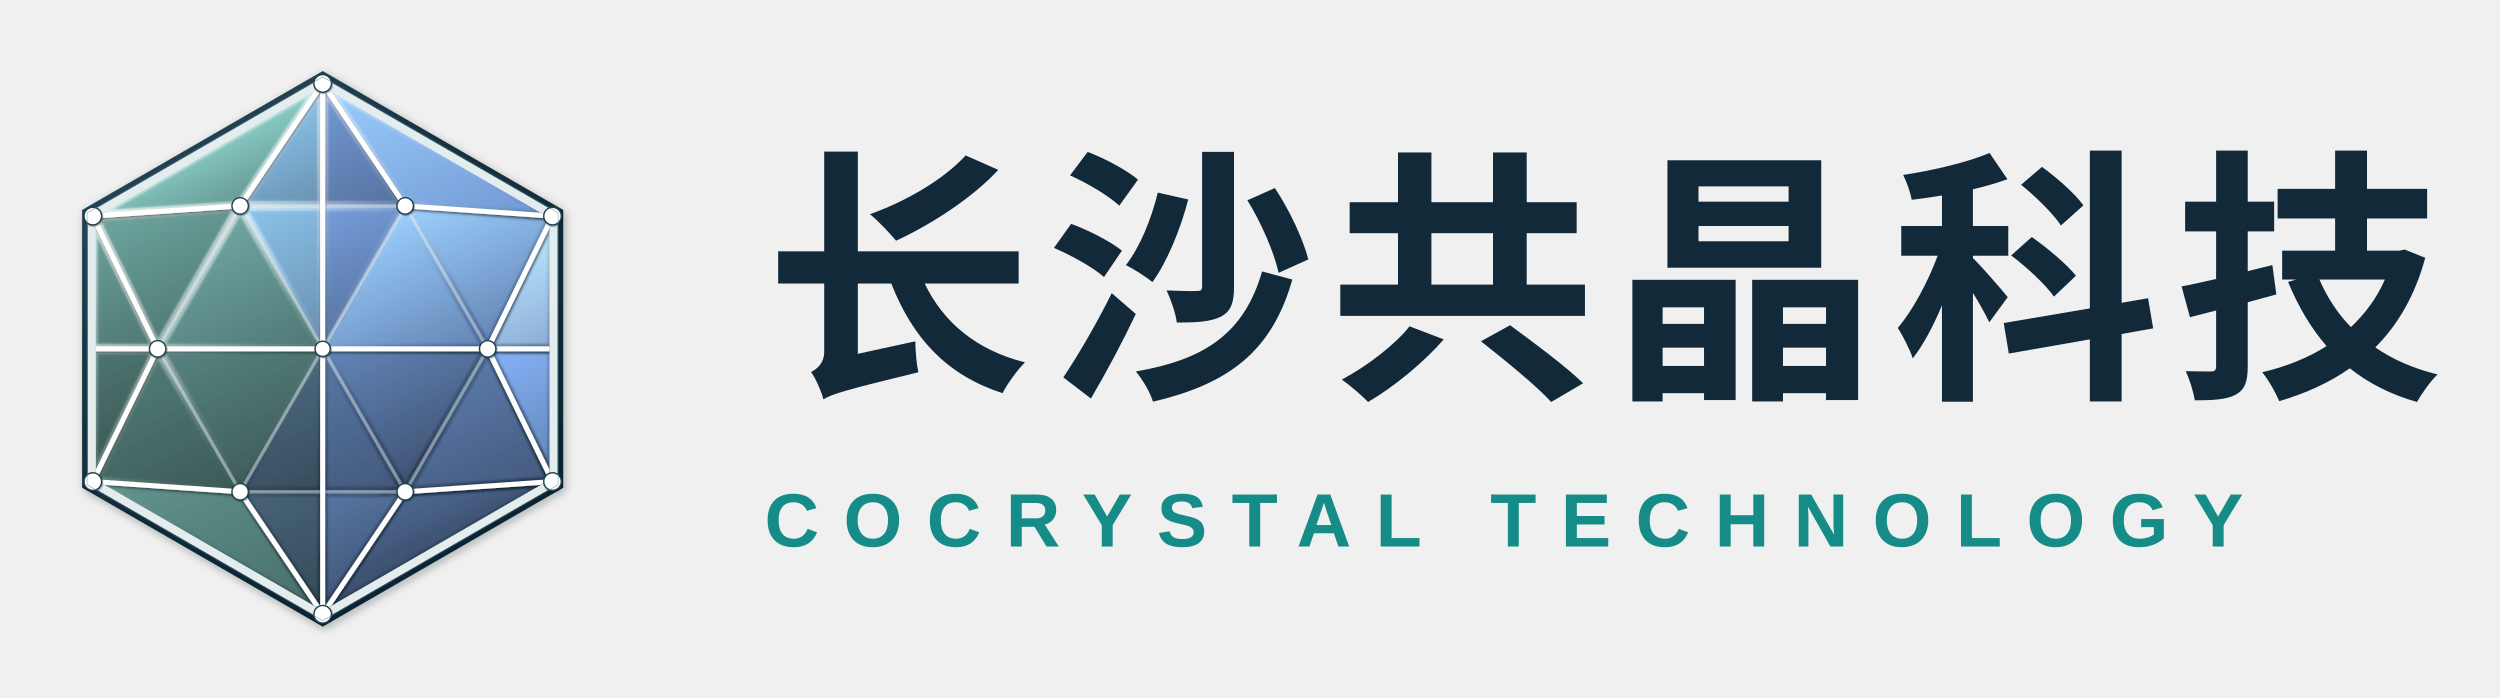
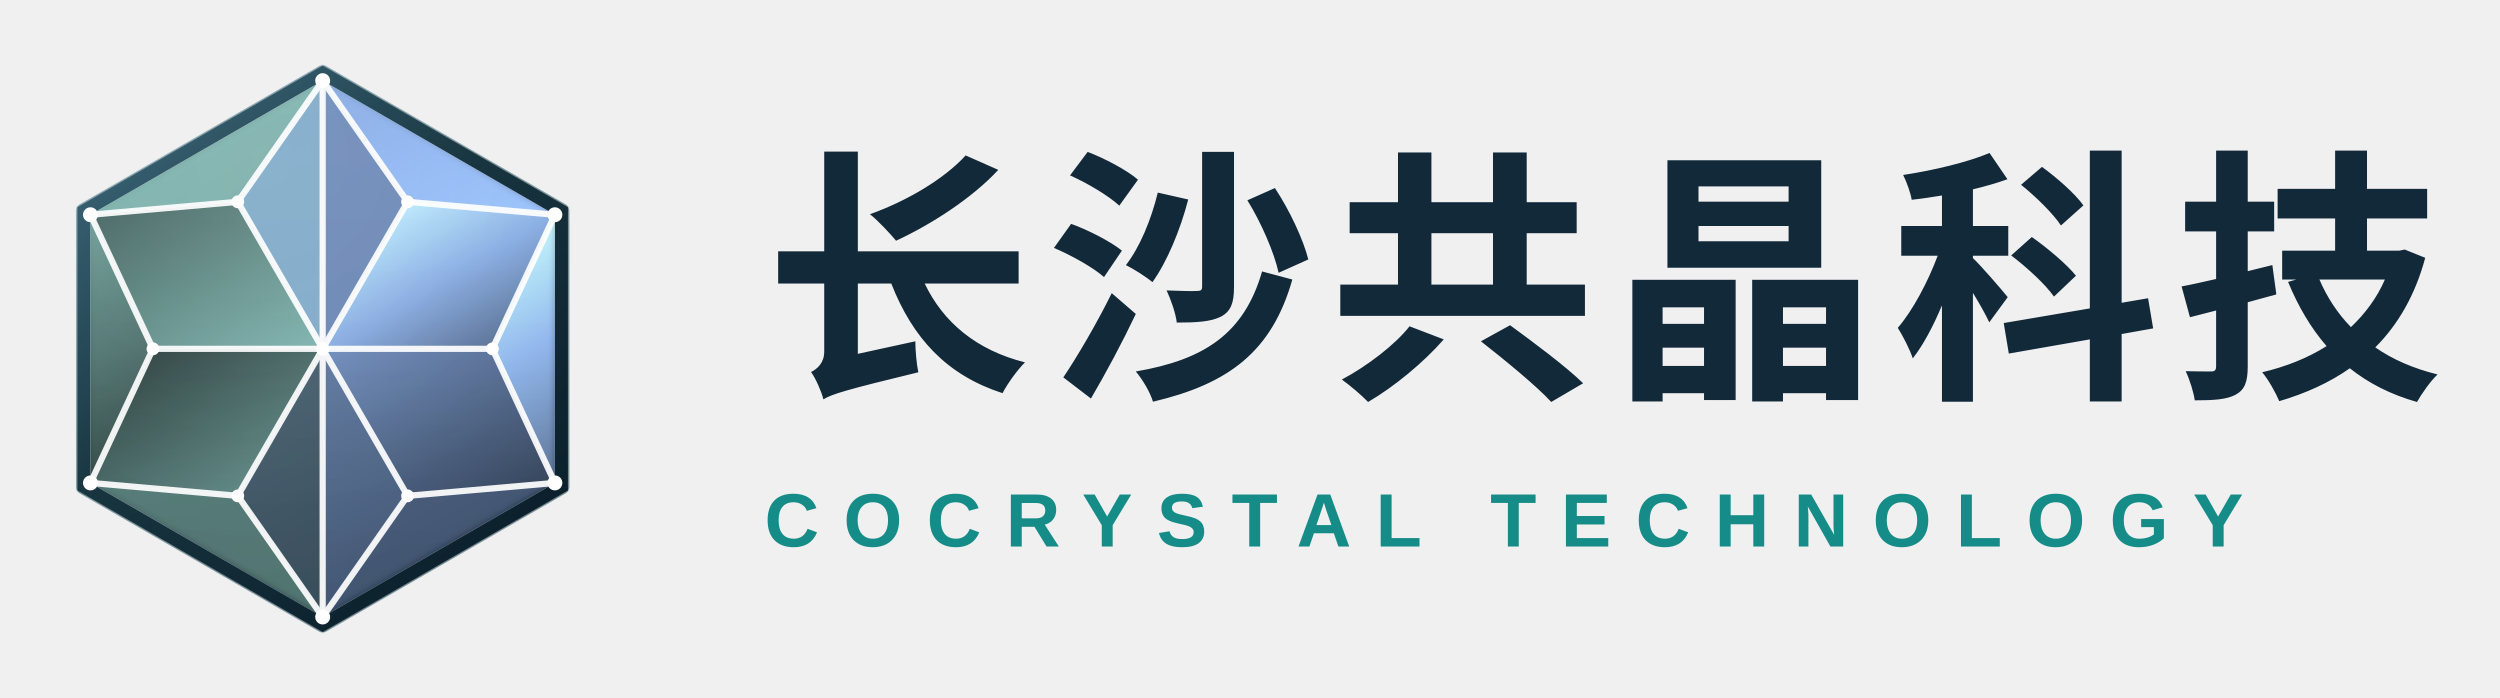
<svg xmlns="http://www.w3.org/2000/svg" viewBox="0 0 430 120" width="430" height="120">
-   <g transform="translate(55.5,60) scale(10.101)">
+   <g transform="translate(55.5,60) scale(10.2041)">
    <defs>
-       <linearGradient id="f0" gradientUnits="userSpaceOnUse" x1="-0.682" y1="-1.478" x2="0.496" y2="1.074">
-         <stop offset="0" stop-color="#9CD0FF" />
-         <stop offset="1" stop-color="#6282B2" />
+       <linearGradient id="f0" gradientUnits="userSpaceOnUse" x1="0.715" y1="1.245" x2="-0.72" y2="-1.253">
+         <stop offset="0" stop-color="#5C7498" />
+         <stop offset="0.5" stop-color="#8CB0E6" />
+         <stop offset="1" stop-color="#BCECFF" />
      </linearGradient>
-       <linearGradient id="f1" gradientUnits="userSpaceOnUse" x1="-0.93" y1="-2.015" x2="0" y2="0">
-         <stop offset="0" stop-color="#779EDC" />
-         <stop offset="1" stop-color="#56739F" />
+       <linearGradient id="f1" gradientUnits="userSpaceOnUse" x1="0" y1="0" x2="-1.966" y2="-3.421">
+         <stop offset="0" stop-color="#6E8BB8" />
+         <stop offset="0.455" stop-color="#6F8CB9" />
+         <stop offset="1" stop-color="#718EBC" />
      </linearGradient>
-       <linearGradient id="f2" gradientUnits="userSpaceOnUse" x1="-1.178" y1="-2.552" x2="0" y2="0">
-         <stop offset="0" stop-color="#8DC4ED" />
-         <stop offset="1" stop-color="#668EAB" />
+       <linearGradient id="f2" gradientUnits="userSpaceOnUse" x1="0" y1="0" x2="-1.966" y2="-3.421">
+         <stop offset="0" stop-color="#84AECC" />
+         <stop offset="0.577" stop-color="#83ADCB" />
+         <stop offset="1" stop-color="#82ACC9" />
      </linearGradient>
-       <linearGradient id="f3" gradientUnits="userSpaceOnUse" x1="-1.178" y1="-2.552" x2="0" y2="0">
-         <stop offset="0" stop-color="#70A8A4" />
-         <stop offset="1" stop-color="#4F7774" />
+       <linearGradient id="f3" gradientUnits="userSpaceOnUse" x1="0" y1="0" x2="-1.962" y2="-3.413">
+         <stop offset="0" stop-color="#83B9B3" />
+         <stop offset="0.516" stop-color="#648E89" />
+         <stop offset="1" stop-color="#496764" />
      </linearGradient>
-       <linearGradient id="f4" gradientUnits="userSpaceOnUse" x1="-0.496" y1="-1.074" x2="0.682" y2="1.478">
-         <stop offset="0" stop-color="#588481" />
-         <stop offset="1" stop-color="#3E5D5B" />
+       <linearGradient id="f4" gradientUnits="userSpaceOnUse" x1="0.72" y1="1.253" x2="-0.715" y2="-1.245">
+         <stop offset="0" stop-color="#66908C" />
+         <stop offset="0.5" stop-color="#4C6B68" />
+         <stop offset="1" stop-color="#324745" />
      </linearGradient>
-       <linearGradient id="f5" gradientUnits="userSpaceOnUse" x1="0" y1="0" x2="1.178" y2="2.552">
-         <stop offset="0" stop-color="#5A79A8" />
-         <stop offset="1" stop-color="#415879" />
+       <linearGradient id="f5" gradientUnits="userSpaceOnUse" x1="1.966" y1="3.421" x2="0" y2="0">
+         <stop offset="0" stop-color="#4A5D7B" />
+         <stop offset="0.423" stop-color="#546B8D" />
+         <stop offset="1" stop-color="#637DA5" />
      </linearGradient>
-       <linearGradient id="f6" gradientUnits="userSpaceOnUse" x1="0" y1="0" x2="0.93" y2="2.015">
-         <stop offset="0" stop-color="#4B697F" />
-         <stop offset="1" stop-color="#364C5C" />
+       <linearGradient id="f6" gradientUnits="userSpaceOnUse" x1="1.966" y1="3.421" x2="0" y2="0">
+         <stop offset="0" stop-color="#3E5260" />
+         <stop offset="0.545" stop-color="#455B6A" />
+         <stop offset="1" stop-color="#4A6272" />
      </linearGradient>
-       <linearGradient id="f7" gradientUnits="userSpaceOnUse" x1="0" y1="0" x2="1.178" y2="2.552">
-         <stop offset="0" stop-color="#6486BA" />
-         <stop offset="1" stop-color="#3D5170" />
+       <linearGradient id="f7" gradientUnits="userSpaceOnUse" x1="1.962" y1="3.413" x2="0" y2="0">
+         <stop offset="0" stop-color="#39485F" />
+         <stop offset="0.484" stop-color="#566C90" />
+         <stop offset="1" stop-color="#7391C1" />
      </linearGradient>
-       <linearGradient id="f8" gradientUnits="userSpaceOnUse" x1="-0.682" y1="-1.478" x2="0.496" y2="1.074">
-         <stop offset="0" stop-color="#9ED2FF" />
-         <stop offset="1" stop-color="#6383B4" />
+       <linearGradient id="f8" gradientUnits="userSpaceOnUse" x1="-0.004" y1="-0.008" x2="-1.966" y2="-3.421">
+         <stop offset="0" stop-color="#9EC7FF" />
+         <stop offset="0.455" stop-color="#94BAF6" />
+         <stop offset="1" stop-color="#87AAE1" />
      </linearGradient>
-       <linearGradient id="f9" gradientUnits="userSpaceOnUse" x1="-1.728" y1="-3.743" x2="-0.682" y2="-1.478">
-         <stop offset="0" stop-color="#759DDA" />
-         <stop offset="1" stop-color="#55719E" />
+       <linearGradient id="f9" gradientUnits="userSpaceOnUse" x1="-1.436" y1="-2.498" x2="-1.966" y2="-3.421">
+         <stop offset="0" stop-color="#7EB1AC" />
+         <stop offset="0.664" stop-color="#80B3AE" />
+         <stop offset="1" stop-color="#80B4AF" />
      </linearGradient>
-       <linearGradient id="f10" gradientUnits="userSpaceOnUse" x1="-1.728" y1="-3.743" x2="-0.93" y2="-2.015">
-         <stop offset="0" stop-color="#8EC6F0" />
-         <stop offset="1" stop-color="#6790AE" />
+       <linearGradient id="f10" gradientUnits="userSpaceOnUse" x1="0.004" y1="0.008" x2="-1.962" y2="-3.413">
+         <stop offset="0" stop-color="#39504D" />
+         <stop offset="0.455" stop-color="#567975" />
+         <stop offset="1" stop-color="#73A29D" />
      </linearGradient>
-       <linearGradient id="f11" gradientUnits="userSpaceOnUse" x1="-1.554" y1="-3.368" x2="-0.496" y2="-1.074">
-         <stop offset="0" stop-color="#6EA7A0" />
-         <stop offset="1" stop-color="#507974" />
+       <linearGradient id="f11" gradientUnits="userSpaceOnUse" x1="1.966" y1="3.421" x2="0.004" y2="0.008">
+         <stop offset="0" stop-color="#597E79" />
+         <stop offset="0.545" stop-color="#5A807C" />
+         <stop offset="1" stop-color="#5B827D" />
      </linearGradient>
-       <linearGradient id="f12" gradientUnits="userSpaceOnUse" x1="-0.496" y1="-1.074" x2="0.682" y2="1.478">
-         <stop offset="0" stop-color="#527C77" />
-         <stop offset="1" stop-color="#3B5956" />
+       <linearGradient id="f12" gradientUnits="userSpaceOnUse" x1="1.966" y1="3.421" x2="1.436" y2="2.498">
+         <stop offset="0" stop-color="#485C79" />
+         <stop offset="0.336" stop-color="#495D7B" />
+         <stop offset="1" stop-color="#4C607F" />
      </linearGradient>
-       <linearGradient id="f13" gradientUnits="userSpaceOnUse" x1="0.93" y1="2.015" x2="1.728" y2="3.743">
-         <stop offset="0" stop-color="#5876A3" />
-         <stop offset="1" stop-color="#405576" />
-       </linearGradient>
-       <linearGradient id="f14" gradientUnits="userSpaceOnUse" x1="0.682" y1="1.478" x2="1.728" y2="3.743">
-         <stop offset="0" stop-color="#486479" />
-         <stop offset="1" stop-color="#344958" />
-       </linearGradient>
-       <linearGradient id="f15" gradientUnits="userSpaceOnUse" x1="0.496" y1="1.074" x2="1.554" y2="3.368">
-         <stop offset="0" stop-color="#5C7BAB" />
-         <stop offset="1" stop-color="#43597C" />
-       </linearGradient>
-       <linearGradient id="f16" gradientUnits="userSpaceOnUse" x1="-1.728" y1="-3.743" x2="-0.173" y2="-0.375">
-         <stop offset="0" stop-color="#9CD0FF" />
-         <stop offset="1" stop-color="#7196D1" />
-       </linearGradient>
-       <linearGradient id="f17" gradientUnits="userSpaceOnUse" x1="-1.728" y1="-3.743" x2="-1.178" y2="-2.552">
-         <stop offset="0" stop-color="#8BD0C9" />
-         <stop offset="1" stop-color="#659792" />
-       </linearGradient>
-       <linearGradient id="f18" gradientUnits="userSpaceOnUse" x1="-0.691" y1="-1.496" x2="0.173" y2="0.375">
-         <stop offset="0" stop-color="#4F7772" />
-         <stop offset="1" stop-color="#395653" />
-       </linearGradient>
-       <linearGradient id="f19" gradientUnits="userSpaceOnUse" x1="-1.554" y1="-3.368" x2="-0.496" y2="-1.074">
-         <stop offset="0" stop-color="#6DA49D" />
-         <stop offset="1" stop-color="#4F7772" />
-       </linearGradient>
-       <linearGradient id="f20" gradientUnits="userSpaceOnUse" x1="0.173" y1="0.375" x2="1.728" y2="3.743">
-         <stop offset="0" stop-color="#62958F" />
-         <stop offset="1" stop-color="#476C67" />
-       </linearGradient>
-       <linearGradient id="f21" gradientUnits="userSpaceOnUse" x1="1.178" y1="2.552" x2="1.728" y2="3.743">
-         <stop offset="0" stop-color="#4E6992" />
-         <stop offset="1" stop-color="#394C69" />
-       </linearGradient>
-       <linearGradient id="f22" gradientUnits="userSpaceOnUse" x1="0.496" y1="1.074" x2="1.554" y2="3.368">
-         <stop offset="0" stop-color="#86B3F8" />
-         <stop offset="1" stop-color="#6181B4" />
-       </linearGradient>
-       <linearGradient id="f23" gradientUnits="userSpaceOnUse" x1="-0.173" y1="-0.375" x2="0.691" y2="1.496">
-         <stop offset="0" stop-color="#BEEBFF" />
-         <stop offset="1" stop-color="#89AAD6" />
+       <linearGradient id="f13" gradientUnits="userSpaceOnUse" x1="1.962" y1="3.413" x2="-0.004" y2="-0.008">
+         <stop offset="0" stop-color="#627B9F" />
+         <stop offset="0.545" stop-color="#94BAF1" />
+         <stop offset="1" stop-color="#C6FAFF" />
      </linearGradient>
      <clipPath id="cf">
-         <polygon points="3.862,-2.23 0,-4.46 -3.862,-2.23 -3.862,2.23 0,4.46 3.862,2.23" />
+         <polygon points="4.036,-2.33 0,-4.66 -4.036,-2.33 -4.036,2.33 0,4.66 4.036,2.33" />
      </clipPath>
-       <radialGradient id="glow" cx="0.36" cy="0.30" r="0.85">
-         <stop offset="0" stop-color="#FFFFFF" stop-opacity="0.16" />
-         <stop offset="0.55" stop-color="#FFFFFF" stop-opacity="0.04" />
-         <stop offset="1" stop-color="#04121C" stop-opacity="0.20" />
+       <linearGradient id="rim" gradientUnits="userSpaceOnUse" x1="-3.6" y1="-3.9" x2="3.2" y2="4.0">
+         <stop offset="0" stop-color="#3C6678" />
+         <stop offset="0.45" stop-color="#17343F" />
+         <stop offset="1" stop-color="#0A1E2A" />
+       </linearGradient>
+       <radialGradient id="spec" cx="0.40" cy="0.18" r="0.72">
+         <stop offset="0" stop-color="#FFFFFF" stop-opacity="0.075" />
+         <stop offset="0.6" stop-color="#FFFFFF" stop-opacity="0.02" />
+         <stop offset="1" stop-color="#FFFFFF" stop-opacity="0" />
      </radialGradient>
-       <linearGradient id="bev" gradientUnits="userSpaceOnUse" x1="-3.6" y1="-3.6" x2="3.6" y2="3.6">
-         <stop offset="0" stop-color="#FFFFFF" stop-opacity="0.72" />
-         <stop offset="0.42" stop-color="#FFFFFF" stop-opacity="0.06" />
-         <stop offset="0.58" stop-color="#05141F" stop-opacity="0.06" />
-         <stop offset="1" stop-color="#05141F" stop-opacity="0.34" />
+       <linearGradient id="vig" gradientUnits="userSpaceOnUse" x1="0" y1="-4.4" x2="0" y2="4.6">
+         <stop offset="0" stop-color="#02121C" stop-opacity="0" />
+         <stop offset="0.5" stop-color="#02121C" stop-opacity="0.02" />
+         <stop offset="1" stop-color="#02121C" stop-opacity="0.10" />
      </linearGradient>
-       <linearGradient id="rim" x1="0" y1="0" x2="0.6" y2="1">
-         <stop offset="0" stop-color="#2C4F60" />
-         <stop offset="0.45" stop-color="#14303E" />
-         <stop offset="1" stop-color="#0C2230" />
+       <linearGradient id="ish" gradientUnits="userSpaceOnUse" x1="-3.2" y1="-3.8" x2="3.2" y2="3.8">
+         <stop offset="0" stop-color="#08202D" stop-opacity="0.05" />
+         <stop offset="0.45" stop-color="#08202D" stop-opacity="0.20" />
+         <stop offset="1" stop-color="#061A26" stop-opacity="0.62" />
      </linearGradient>
-       <filter id="lsh" x="-30%%" y="-30%%" width="160%%" height="160%%">
-         <feDropShadow dx="0.009" dy="0.030" stdDeviation="0.026" flood-color="#06131C" flood-opacity="0.55" />
-       </filter>
-       <filter id="dsh" x="-140%%" y="-140%%" width="380%%" height="380%%">
-         <feDropShadow dx="0.012" dy="0.018" stdDeviation="0.016" flood-color="#0A1B26" flood-opacity="0.45" />
-       </filter>
-       <filter id="bevblur" x="-40%%" y="-40%%" width="180%%" height="180%%">
-         <feGaussianBlur stdDeviation="0.026" />
-       </filter>
-       <filter id="gsh" x="-30%%" y="-30%%" width="160%%" height="160%%">
-         <feDropShadow dx="0.030" dy="0.045" stdDeviation="0.070" flood-color="#0A1B26" flood-opacity="0.30" />
+       <filter id="ishblur" x="-20%" y="-20%" width="140%" height="140%">
+         <feGaussianBlur stdDeviation="0.062" />
      </filter>
    </defs>
-     <g filter="url(#gsh)">
-       <polygon points="4.096,-2.365 0,-4.73 -4.096,-2.365 -4.096,2.365 0,4.73 4.096,2.365" fill="url(#rim)" />
-       <polygon points="4.001,-2.31 0,-4.62 -4.001,-2.31 -4.001,2.31 0,4.62 4.001,2.31" fill="#E4EDEE" />
-       <g clip-path="url(#cf)">
-         <polygon points="0,0 2.81,0 1.405,-2.434" fill="url(#f0)" />
-         <polygon points="0,0 1.405,-2.434 0,-2.434" fill="url(#f1)" />
-         <polygon points="0,0 0,-2.434 -1.405,-2.434" fill="url(#f2)" />
-         <polygon points="0,0 -1.405,-2.434 -2.81,0" fill="url(#f3)" />
-         <polygon points="0,0 -2.81,0 -1.405,2.434" fill="url(#f4)" />
-         <polygon points="0,0 0,2.434 1.405,2.434" fill="url(#f5)" />
-         <polygon points="0,0 -1.405,2.434 0,2.434" fill="url(#f6)" />
-         <polygon points="0,0 1.405,2.434 2.81,0" fill="url(#f7)" />
-         <polygon points="3.914,-2.26 2.81,0 1.405,-2.434" fill="url(#f8)" />
-         <polygon points="0,-4.52 1.405,-2.434 0,-2.434 0,-4.52" fill="url(#f9)" />
-         <polygon points="0,-2.434 -1.405,-2.434 0,-4.52" fill="url(#f10)" />
-         <polygon points="-3.914,-2.26 -1.405,-2.434 -2.81,0" fill="url(#f11)" />
-         <polygon points="-3.914,2.26 -2.81,0 -2.81,0 -1.405,2.434" fill="url(#f12)" />
-         <polygon points="0,2.434 1.405,2.434 0,4.52" fill="url(#f13)" />
-         <polygon points="0,4.52 -1.405,2.434 0,2.434 0,4.52" fill="url(#f14)" />
-         <polygon points="3.914,2.26 1.405,2.434 2.81,0" fill="url(#f15)" />
-         <polygon points="3.914,-2.26 0,-4.52 1.405,-2.434" fill="url(#f16)" />
-         <polygon points="0,-4.52 -3.914,-2.26 -1.405,-2.434 0,-4.52" fill="url(#f17)" />
-         <polygon points="-3.914,0 -3.914,2.26 -2.81,0" fill="url(#f18)" />
-         <polygon points="-3.914,-2.26 -3.914,0 -2.81,0 -2.81,0" fill="url(#f19)" />
-         <polygon points="-3.914,2.26 0,4.52 -1.405,2.434" fill="url(#f20)" />
-         <polygon points="0,4.52 3.914,2.26 1.405,2.434 0,4.52" fill="url(#f21)" />
-         <polygon points="3.914,2.26 3.914,0 2.81,0" fill="url(#f22)" />
-         <polygon points="3.914,0 3.914,-2.26 2.81,0" fill="url(#f23)" />
-         <g fill="none" stroke="url(#bev)" stroke-width="0.17" stroke-linejoin="round" filter="url(#bevblur)">
-           <polygon points="0,0 2.81,0 1.405,-2.434" />
-           <polygon points="0,0 1.405,-2.434 0,-2.434" />
-           <polygon points="0,0 0,-2.434 -1.405,-2.434" />
-           <polygon points="0,0 -1.405,-2.434 -2.81,0" />
-           <polygon points="0,0 -2.81,0 -1.405,2.434" />
-           <polygon points="0,0 0,2.434 1.405,2.434" />
-           <polygon points="0,0 -1.405,2.434 0,2.434" />
-           <polygon points="0,0 1.405,2.434 2.81,0" />
-           <polygon points="3.914,-2.26 2.81,0 1.405,-2.434" />
-           <polygon points="0,-4.52 1.405,-2.434 0,-2.434 0,-4.52" />
-           <polygon points="0,-2.434 -1.405,-2.434 0,-4.52" />
-           <polygon points="-3.914,-2.26 -1.405,-2.434 -2.81,0" />
-           <polygon points="-3.914,2.26 -2.81,0 -2.81,0 -1.405,2.434" />
-           <polygon points="0,2.434 1.405,2.434 0,4.52" />
-           <polygon points="0,4.52 -1.405,2.434 0,2.434 0,4.52" />
-           <polygon points="3.914,2.26 1.405,2.434 2.81,0" />
-           <polygon points="3.914,-2.26 0,-4.52 1.405,-2.434" />
-           <polygon points="0,-4.52 -3.914,-2.26 -1.405,-2.434 0,-4.52" />
-           <polygon points="-3.914,0 -3.914,2.26 -2.81,0" />
-           <polygon points="-3.914,-2.26 -3.914,0 -2.81,0 -2.81,0" />
-           <polygon points="-3.914,2.26 0,4.52 -1.405,2.434" />
-           <polygon points="0,4.52 3.914,2.26 1.405,2.434 0,4.52" />
-           <polygon points="3.914,2.26 3.914,0 2.81,0" />
-           <polygon points="3.914,0 3.914,-2.26 2.81,0" />
-         </g>
-       </g>
-       <g clip-path="url(#cf)" stroke="#EAF4F6" stroke-width="0.06" stroke-linecap="round" opacity="0.42">
-         <line x1="2.81" y1="0" x2="1.405" y2="-2.434" />
-         <line x1="1.405" y1="-2.434" x2="-1.405" y2="-2.434" />
-         <line x1="-1.405" y1="-2.434" x2="-2.81" y2="0" />
-         <line x1="-2.81" y1="0" x2="-1.405" y2="2.434" />
-         <line x1="-1.405" y1="2.434" x2="1.405" y2="2.434" />
-         <line x1="1.405" y1="2.434" x2="2.81" y2="0" />
-         <line x1="0" y1="0" x2="1.405" y2="-2.434" />
-         <line x1="0" y1="0" x2="-1.405" y2="-2.434" />
-         <line x1="0" y1="0" x2="-1.405" y2="2.434" />
-         <line x1="0" y1="0" x2="1.405" y2="2.434" />
-       </g>
-       <g clip-path="url(#cf)" stroke="#FFFFFF" stroke-width="0.086" stroke-linecap="round" filter="url(#lsh)">
-         <line x1="3.914" y1="-2.26" x2="2.81" y2="0" />
-         <line x1="3.914" y1="-2.26" x2="1.405" y2="-2.434" />
-         <line x1="0" y1="-4.52" x2="1.405" y2="-2.434" />
-         <line x1="0" y1="-4.52" x2="-1.405" y2="-2.434" />
-         <line x1="-3.914" y1="-2.26" x2="-1.405" y2="-2.434" />
-         <line x1="-3.914" y1="-2.26" x2="-2.81" y2="0" />
-         <line x1="-3.914" y1="2.26" x2="-2.81" y2="0" />
-         <line x1="-3.914" y1="2.26" x2="-1.405" y2="2.434" />
-         <line x1="0" y1="4.52" x2="-1.405" y2="2.434" />
-         <line x1="0" y1="4.52" x2="1.405" y2="2.434" />
-         <line x1="3.914" y1="2.26" x2="1.405" y2="2.434" />
-         <line x1="3.914" y1="2.26" x2="2.81" y2="0" />
-         <line x1="0" y1="4.52" x2="0" y2="-4.52" />
-         <line x1="3.914" y1="0" x2="-3.914" y2="0" />
-       </g>
-       <g fill="#FFFFFF" stroke="#22414F" stroke-width="0.024" filter="url(#dsh)">
-         <circle cx="3.914" cy="-2.26" r="0.150" />
-         <circle cx="0" cy="-4.52" r="0.150" />
-         <circle cx="-3.914" cy="-2.26" r="0.150" />
-         <circle cx="-3.914" cy="2.26" r="0.150" />
-         <circle cx="0" cy="4.52" r="0.150" />
-         <circle cx="3.914" cy="2.26" r="0.150" />
-         <circle cx="2.81" cy="0" r="0.140" />
-         <circle cx="1.405" cy="-2.434" r="0.140" />
-         <circle cx="-1.405" cy="-2.434" r="0.140" />
-         <circle cx="-2.81" cy="0" r="0.140" />
-         <circle cx="-1.405" cy="2.434" r="0.140" />
-         <circle cx="1.405" cy="2.434" r="0.140" />
-         <circle cx="0" cy="0" r="0.130" />
-       </g>
-       <polygon points="4.01,-2.315 0,-4.63 -4.01,-2.315 -4.01,2.315 0,4.63 4.01,2.315" fill="none" stroke="#5E8798" stroke-width="0.014" opacity="0.55" />
+     <g clip-path="url(#cf)">
+       <polygon points="0,0 2.861,0 3.914,-2.26 1.431,-2.478" fill="url(#f0)" />
+       <polygon points="0,0 1.431,-2.478 0,-4.52 0,-4.52" fill="url(#f1)" />
+       <polygon points="0,0 0,-4.52 -1.431,-2.478" fill="url(#f2)" />
+       <polygon points="0,0 -1.431,-2.478 -3.914,-2.26 -2.861,0" fill="url(#f3)" />
+       <polygon points="0,0 -2.861,0 -3.914,2.26 -1.431,2.478" fill="url(#f4)" />
+       <polygon points="0,0 0,4.52 1.431,2.478" fill="url(#f5)" />
+       <polygon points="0,0 -1.431,2.478 0,4.52 0,4.52" fill="url(#f6)" />
+       <polygon points="0,0 1.431,2.478 3.914,2.26 2.861,0" fill="url(#f7)" />
+       <polygon points="3.914,-2.26 0,-4.52 1.431,-2.478" fill="url(#f8)" />
+       <polygon points="0,-4.52 -3.914,-2.26 -1.431,-2.478" fill="url(#f9)" />
+       <polygon points="-3.914,-2.26 -3.914,2.26 -2.861,0" fill="url(#f10)" />
+       <polygon points="-3.914,2.26 0,4.52 -1.431,2.478" fill="url(#f11)" />
+       <polygon points="0,4.52 3.914,2.26 1.431,2.478" fill="url(#f12)" />
+       <polygon points="3.914,2.26 3.914,-2.26 2.861,0" fill="url(#f13)" />
+     </g>
+     <g clip-path="url(#cf)">
+       <rect x="-5.0" y="-5.0" width="10.0" height="10.0" fill="url(#spec)" />
+       <rect x="-5.0" y="-5.0" width="10.0" height="10.0" fill="url(#vig)" />
+       <polygon points="4.036,-2.33 0,-4.66 -4.036,-2.33 -4.036,2.33 0,4.66 4.036,2.33" fill="none" stroke="url(#ish)" stroke-width="0.22" filter="url(#ishblur)" />
+     </g>
+     <g clip-path="url(#cf)" stroke="#FFFFFF" stroke-width="0.105" stroke-linecap="round" opacity="0.92">
+       <line x1="3.914" y1="-2.26" x2="2.861" y2="0" />
+       <line x1="3.914" y1="-2.26" x2="1.431" y2="-2.478" />
+       <line x1="0" y1="-4.52" x2="1.431" y2="-2.478" />
+       <line x1="0" y1="-4.52" x2="-1.431" y2="-2.478" />
+       <line x1="-3.914" y1="-2.26" x2="-1.431" y2="-2.478" />
+       <line x1="-3.914" y1="-2.26" x2="-2.861" y2="0" />
+       <line x1="-3.914" y1="2.26" x2="-2.861" y2="0" />
+       <line x1="-3.914" y1="2.26" x2="-1.431" y2="2.478" />
+       <line x1="0" y1="4.52" x2="-1.431" y2="2.478" />
+       <line x1="0" y1="4.52" x2="1.431" y2="2.478" />
+       <line x1="3.914" y1="2.26" x2="1.431" y2="2.478" />
+       <line x1="3.914" y1="2.26" x2="2.861" y2="0" />
+       <line x1="0" y1="0" x2="2.861" y2="0" />
+       <line x1="0" y1="0" x2="1.431" y2="-2.478" />
+       <line x1="0" y1="0" x2="-1.431" y2="-2.478" />
+       <line x1="0" y1="0" x2="-2.861" y2="0" />
+       <line x1="0" y1="0" x2="-1.431" y2="2.478" />
+       <line x1="0" y1="0" x2="1.431" y2="2.478" />
+       <line x1="0" y1="-4.52" x2="0" y2="4.52" />
+     </g>
+     <polygon points="4.036,-2.33 0,-4.66 -4.036,-2.33 -4.036,2.33 0,4.66 4.036,2.33" fill="none" stroke="url(#rim)" stroke-width="0.24" stroke-linejoin="round" />
+     <polygon points="4.148,-2.395 0,-4.79 -4.148,-2.395 -4.148,2.395 0,4.79 4.148,2.395" fill="none" stroke="#CFE0E4" stroke-width="0.028" opacity="0.55" />
+     <g fill="#FFFFFF">
+       <circle cx="3.914" cy="-2.26" r="0.126" />
+       <circle cx="0" cy="-4.52" r="0.126" />
+       <circle cx="-3.914" cy="-2.26" r="0.126" />
+       <circle cx="-3.914" cy="2.26" r="0.126" />
+       <circle cx="0" cy="4.52" r="0.126" />
+       <circle cx="3.914" cy="2.26" r="0.126" />
+       <circle cx="2.861" cy="0" r="0.108" />
+       <circle cx="1.431" cy="-2.478" r="0.108" />
+       <circle cx="-1.431" cy="-2.478" r="0.108" />
+       <circle cx="-2.861" cy="0" r="0.108" />
+       <circle cx="-1.431" cy="2.478" r="0.108" />
+       <circle cx="1.431" cy="2.478" r="0.108" />
+       <circle cx="0" cy="0" r="0.112" />
    </g>
  </g>
  <text x="131.5" y="65.0" font-family="'Microsoft YaHei','PingFang SC','Noto Sans SC',sans-serif" font-size="46" font-weight="700" letter-spacing="2.5" fill="#12293A">长沙共晶科技</text>
  <text x="131.5" y="94.0" font-family="'Helvetica Neue',Arial,sans-serif" font-size="13" font-weight="600" letter-spacing="4.2" fill="#158C87">COCRYSTAL TECHNOLOGY</text>
</svg>
